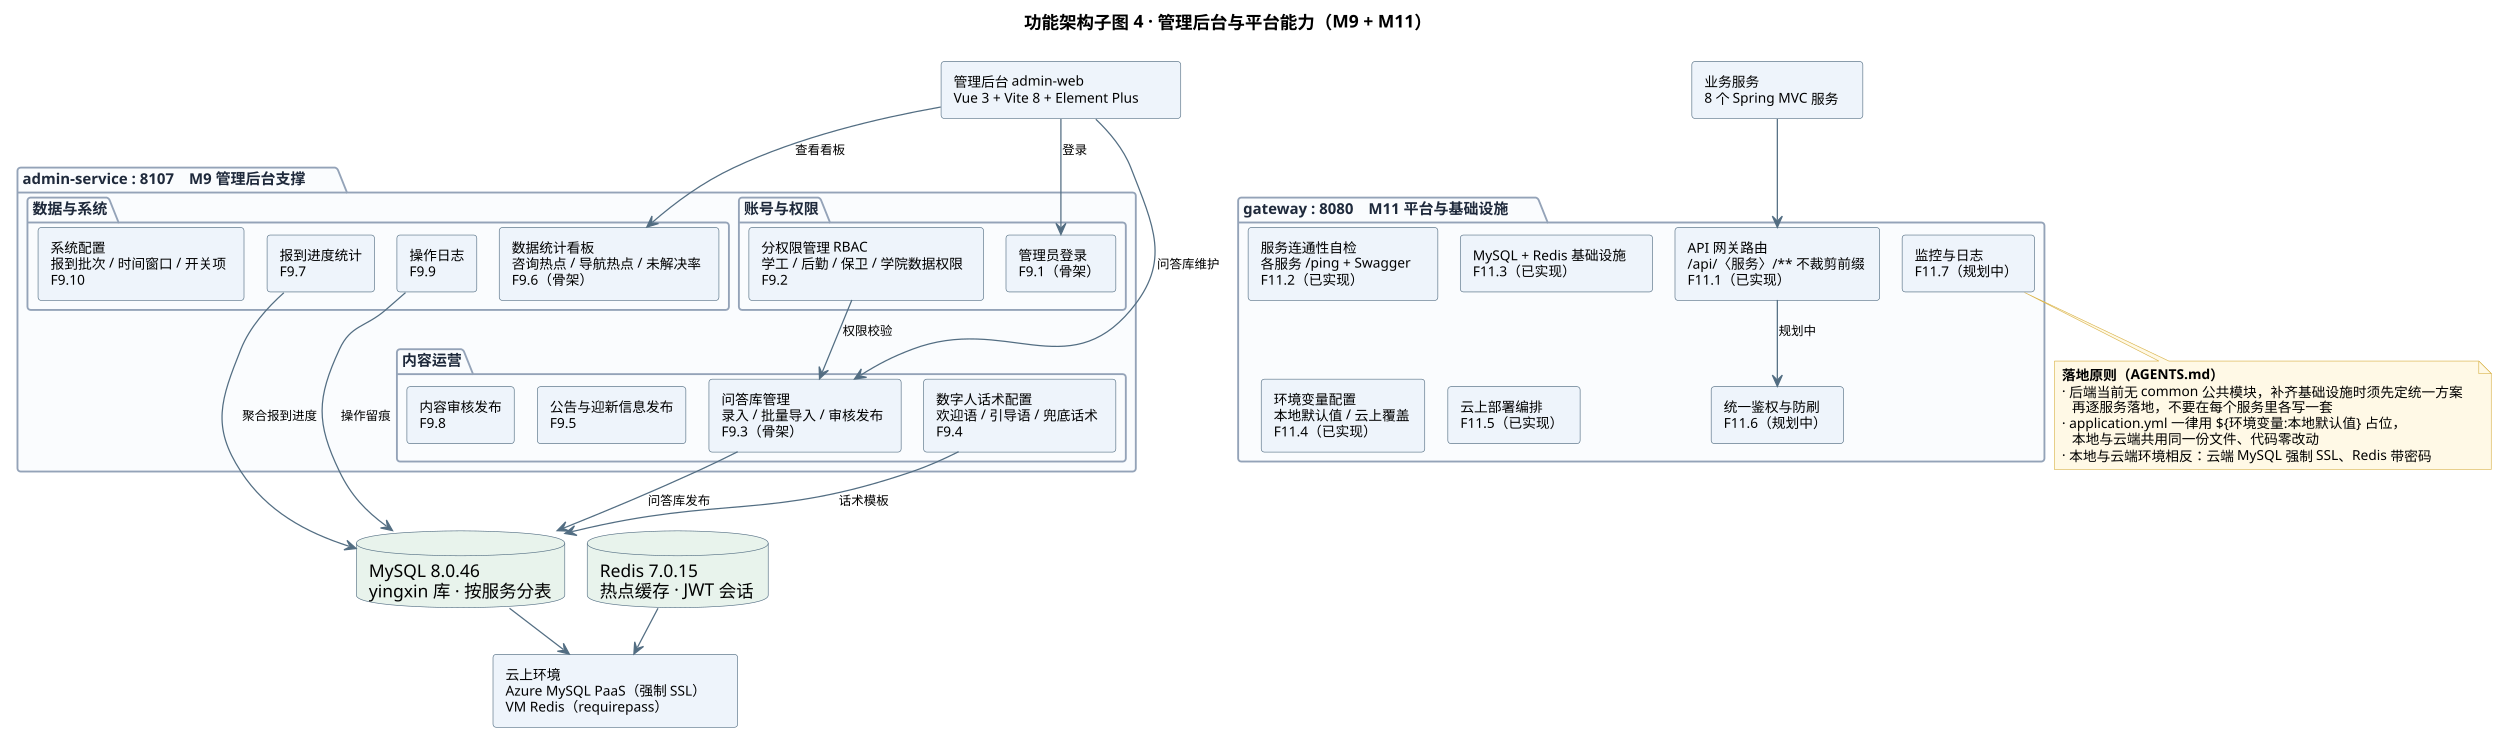
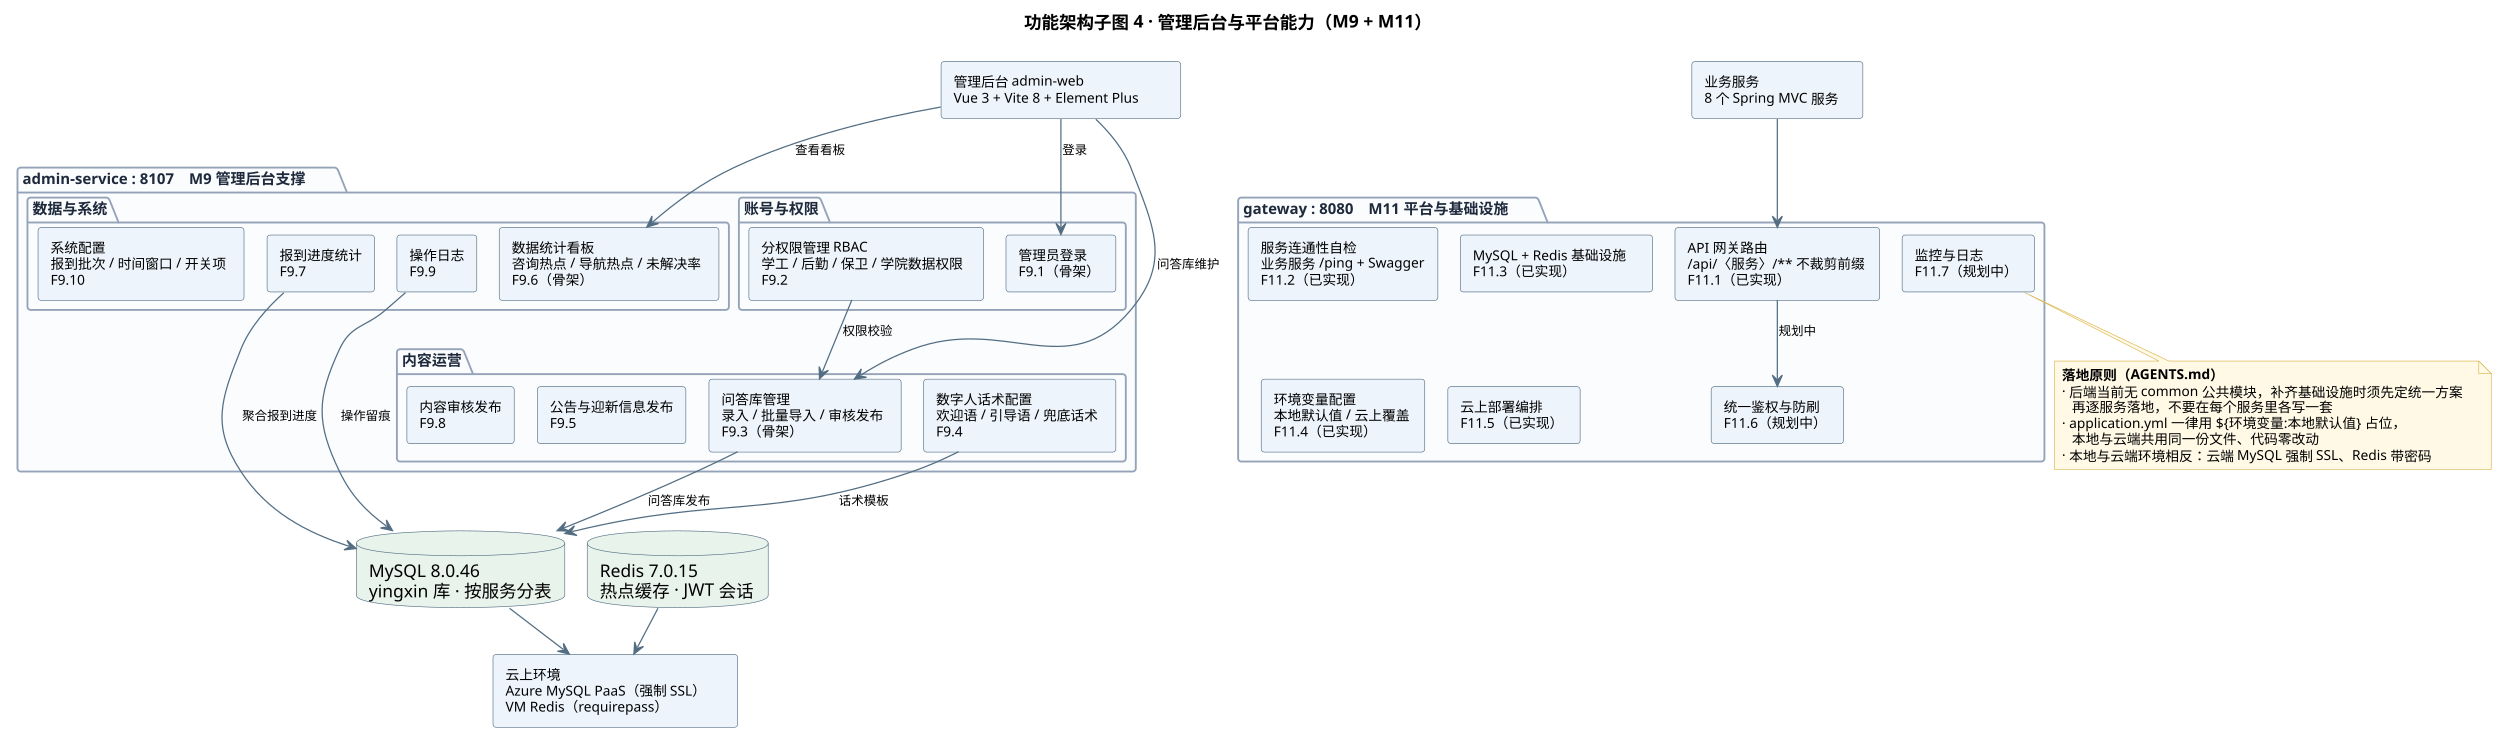
<svg xmlns="http://www.w3.org/2000/svg" contentStyleType="text/css" height="588px" preserveAspectRatio="none" style="width:2003px;height:588px;background:#FFFFFF;" version="1.1" viewBox="0 0 2003 588" width="2003px" zoomAndPan="magnify">
  <defs />
  <g>
    <text fill="#000000" font-family="Microsoft YaHei" font-size="14" font-weight="bold" lengthAdjust="spacing" textLength="346" x="820.5" y="22.995">功能架构子图 4 · 管理后台与平台能力（M9 + M11）</text>
    <g id="cluster_admin-service : 8107　M9 管理后台支撑">
      <path d="M16.5,134.297 L268.5,134.297 A3.75,3.75 0 0 1 271,136.797 L278,154.266 L907.5,154.266 A2.5,2.5 0 0 1 910,156.766 L910,375.297 A2.5,2.5 0 0 1 907.5,377.797 L16.5,377.797 A2.5,2.5 0 0 1 14,375.297 L14,136.797 A2.5,2.5 0 0 1 16.5,134.297 " fill="#FAFCFE" style="stroke:#94A3B8;stroke-width:1.5;" />
      <line style="stroke:#94A3B8;stroke-width:1.5;" x1="14" x2="278" y1="154.266" y2="154.266" />
      <text fill="#1E293B" font-family="Microsoft YaHei" font-size="12" font-weight="bold" lengthAdjust="spacing" textLength="251" x="18" y="147.435">admin-service : 8107　M9 管理后台支撑</text>
    </g>
    <g id="cluster_账号与权限">
      <path d="M594.5,158.297 L655.5,158.297 A3.75,3.75 0 0 1 658,160.797 L665,178.266 L899.5,178.266 A2.5,2.5 0 0 1 902,180.766 L902,245.797 A2.5,2.5 0 0 1 899.5,248.297 L594.5,248.297 A2.5,2.5 0 0 1 592,245.797 L592,160.797 A2.5,2.5 0 0 1 594.5,158.297 " fill="#FAFCFE" style="stroke:#94A3B8;stroke-width:1.5;" />
      <line style="stroke:#94A3B8;stroke-width:1.5;" x1="592" x2="665" y1="178.266" y2="178.266" />
      <text fill="#1E293B" font-family="Microsoft YaHei" font-size="12" font-weight="bold" lengthAdjust="spacing" textLength="60" x="596" y="171.435">账号与权限</text>
    </g>
    <g id="cluster_内容运营">
      <path d="M320.5,279.797 L369.5,279.797 A3.75,3.75 0 0 1 372,282.297 L379,299.766 L899.5,299.766 A2.5,2.5 0 0 1 902,302.266 L902,367.297 A2.5,2.5 0 0 1 899.5,369.797 L320.5,369.797 A2.5,2.5 0 0 1 318,367.297 L318,282.297 A2.5,2.5 0 0 1 320.5,279.797 " fill="#FAFCFE" style="stroke:#94A3B8;stroke-width:1.5;" />
      <line style="stroke:#94A3B8;stroke-width:1.5;" x1="318" x2="379" y1="299.766" y2="299.766" />
      <text fill="#1E293B" font-family="Microsoft YaHei" font-size="12" font-weight="bold" lengthAdjust="spacing" textLength="48" x="322" y="292.935">内容运营</text>
    </g>
    <g id="cluster_数据与系统">
      <path d="M24.5,158.297 L85.5,158.297 A3.75,3.75 0 0 1 88,160.797 L95,178.266 L581.5,178.266 A2.5,2.5 0 0 1 584,180.766 L584,245.797 A2.5,2.5 0 0 1 581.5,248.297 L24.5,248.297 A2.5,2.5 0 0 1 22,245.797 L22,160.797 A2.5,2.5 0 0 1 24.5,158.297 " fill="#FAFCFE" style="stroke:#94A3B8;stroke-width:1.5;" />
      <line style="stroke:#94A3B8;stroke-width:1.5;" x1="22" x2="95" y1="178.266" y2="178.266" />
      <text fill="#1E293B" font-family="Microsoft YaHei" font-size="12" font-weight="bold" lengthAdjust="spacing" textLength="60" x="26" y="171.435">数据与系统</text>
    </g>
    <g id="cluster_gateway : 8080　M11 平台与基础设施">
      <path d="M994.5,158.297 L1230.5,158.297 A3.75,3.75 0 0 1 1233,160.797 L1240,178.266 L1635.5,178.266 A2.5,2.5 0 0 1 1638,180.766 L1638,367.297 A2.5,2.5 0 0 1 1635.5,369.797 L994.5,369.797 A2.5,2.5 0 0 1 992,367.297 L992,160.797 A2.5,2.5 0 0 1 994.5,158.297 " fill="#FAFCFE" style="stroke:#94A3B8;stroke-width:1.5;" />
      <line style="stroke:#94A3B8;stroke-width:1.5;" x1="992" x2="1240" y1="178.266" y2="178.266" />
      <text fill="#1E293B" font-family="Microsoft YaHei" font-size="12" font-weight="bold" lengthAdjust="spacing" textLength="235" x="996" y="171.435">gateway : 8080　M11 平台与基础设施</text>
    </g>
    <g id="elem_ADMINWEB">
      <rect fill="#EEF4FB" height="45.609" rx="2.5" ry="2.5" style="stroke:#526D82;stroke-width:0.5;" width="192" x="754" y="49.297" />
      <text fill="#000000" font-family="Microsoft YaHei" font-size="11" lengthAdjust="spacing" textLength="110" x="764" y="69.507">管理后台 admin-web</text>
      <text fill="#000000" font-family="Microsoft YaHei" font-size="11" lengthAdjust="spacing" textLength="172" x="764" y="82.312">Vue 3 + Vite 8 + Element Plus</text>
    </g>
    <g id="elem_BIZ">
      <rect fill="#EEF4FB" height="45.609" rx="2.5" ry="2.5" style="stroke:#526D82;stroke-width:0.5;" width="137" x="1355.5" y="49.297" />
      <text fill="#000000" font-family="Microsoft YaHei" font-size="11" lengthAdjust="spacing" textLength="44" x="1365.5" y="69.507">业务服务</text>
      <text fill="#000000" font-family="Microsoft YaHei" font-size="11" lengthAdjust="spacing" textLength="117" x="1365.5" y="82.312">8 个 Spring MVC 服务</text>
    </g>
    <g id="elem_DB">
      <path d="M285.5,435.297 C285.5,425.297 369,425.297 369,425.297 C369,425.297 452.5,425.297 452.5,435.297 L452.5,476.891 C452.5,486.891 369,486.891 369,486.891 C369,486.891 285.5,486.891 285.5,476.891 L285.5,435.297 " fill="#E8F3EC" style="stroke:#526D82;stroke-width:0.5;" />
      <path d="M285.5,435.297 C285.5,445.297 369,445.297 369,445.297 C369,445.297 452.5,445.297 452.5,435.297 " fill="none" style="stroke:#526D82;stroke-width:0.5;" />
      <text fill="#000000" font-family="Microsoft YaHei" font-size="14" lengthAdjust="spacing" textLength="94" x="295.5" y="462.292">MySQL 8.0.46</text>
      <text fill="#000000" font-family="Microsoft YaHei" font-size="14" lengthAdjust="spacing" textLength="147" x="295.5" y="478.589">yingxin 库 · 按服务分表</text>
    </g>
    <g id="elem_RD">
      <path d="M470.5,435.297 C470.5,425.297 543,425.297 543,425.297 C543,425.297 615.5,425.297 615.5,435.297 L615.5,476.891 C615.5,486.891 543,486.891 543,486.891 C543,486.891 470.5,486.891 470.5,476.891 L470.5,435.297 " fill="#E8F3EC" style="stroke:#526D82;stroke-width:0.5;" />
      <path d="M470.5,435.297 C470.5,445.297 543,445.297 543,445.297 C543,445.297 615.5,445.297 615.5,435.297 " fill="none" style="stroke:#526D82;stroke-width:0.5;" />
      <text fill="#000000" font-family="Microsoft YaHei" font-size="14" lengthAdjust="spacing" textLength="87" x="480.5" y="462.292">Redis 7.0.15</text>
      <text fill="#000000" font-family="Microsoft YaHei" font-size="14" lengthAdjust="spacing" textLength="125" x="480.5" y="478.589">热点缓存 · JWT 会话</text>
    </g>
    <g id="elem_CLOUD">
      <rect fill="#EEF4FB" height="58.414" rx="2.5" ry="2.5" style="stroke:#526D82;stroke-width:0.5;" width="196" x="395" y="524.297" />
      <text fill="#000000" font-family="Microsoft YaHei" font-size="11" lengthAdjust="spacing" textLength="44" x="405" y="544.507">云上环境</text>
      <text fill="#000000" font-family="Microsoft YaHei" font-size="11" lengthAdjust="spacing" textLength="176" x="405" y="557.312">Azure MySQL PaaS（强制 SSL）</text>
      <text fill="#000000" font-family="Microsoft YaHei" font-size="11" lengthAdjust="spacing" textLength="142" x="405" y="570.117">VM Redis（requirepass）</text>
    </g>
    <g id="elem_GMN41">
      <path d="M1646,289.297 L1646,376.125 A0,0 0 0 0 1646,376.125 L1996,376.125 A0,0 0 0 0 1996,376.125 L1996,299.297 L1986,289.297 L1737.743,289.297 L1622.038,234.354 L1729.743,289.297 L1646,289.297 A0,0 0 0 0 1646,289.297 " fill="#FFF9E6" style="stroke:#D9B34A;stroke-width:0.5;" />
      <path d="M1986,289.297 L1986,299.297 L1996,299.297 L1986,289.297 " fill="#FFF9E6" style="stroke:#D9B34A;stroke-width:0.5;" />
      <text fill="#000000" font-family="Microsoft YaHei" font-size="11" font-weight="bold" lengthAdjust="spacing" textLength="139" x="1652" y="304.507">落地原则（AGENTS.md）</text>
      <text fill="#000000" font-family="Microsoft YaHei" font-size="11" lengthAdjust="spacing" textLength="329" x="1652" y="317.312">· 后端当前无 common 公共模块，补齐基础设施时须先定统一方案</text>
      <text fill="#000000" font-family="Microsoft YaHei" font-size="11" lengthAdjust="spacing" textLength="209" x="1660" y="330.117">再逐服务落地，不要在每个服务里各写一套</text>
      <text fill="#000000" font-family="Microsoft YaHei" font-size="11" lengthAdjust="spacing" textLength="295" x="1652" y="342.921">· application.yml 一律用 ${环境变量:本地默认值} 占位，</text>
      <text fill="#000000" font-family="Microsoft YaHei" font-size="11" lengthAdjust="spacing" textLength="198" x="1660" y="355.726">本地与云端共用同一份文件、代码零改动</text>
      <text fill="#000000" font-family="Microsoft YaHei" font-size="11" lengthAdjust="spacing" textLength="313" x="1652" y="368.531">· 本地与云端环境相反：云端 MySQL 强制 SSL、Redis 带密码</text>
    </g>
    <g id="elem_F91">
      <rect fill="#EEF4FB" height="45.609" rx="2.5" ry="2.5" style="stroke:#526D82;stroke-width:0.5;" width="88" x="806" y="188.297" />
      <text fill="#000000" font-family="Microsoft YaHei" font-size="11" lengthAdjust="spacing" textLength="55" x="816" y="208.507">管理员登录</text>
      <text fill="#000000" font-family="Microsoft YaHei" font-size="11" lengthAdjust="spacing" textLength="68" x="816" y="221.312">F9.1（骨架）</text>
    </g>
    <g id="elem_F92">
      <rect fill="#EEF4FB" height="58.414" rx="2.5" ry="2.5" style="stroke:#526D82;stroke-width:0.5;" width="188" x="600" y="182.297" />
      <text fill="#000000" font-family="Microsoft YaHei" font-size="11" lengthAdjust="spacing" textLength="89" x="610" y="202.507">分权限管理 RBAC</text>
      <text fill="#000000" font-family="Microsoft YaHei" font-size="11" lengthAdjust="spacing" textLength="168" x="610" y="215.312">学工 / 后勤 / 保卫 / 学院数据权限</text>
      <text fill="#000000" font-family="Microsoft YaHei" font-size="11" lengthAdjust="spacing" textLength="24" x="610" y="228.117">F9.2</text>
    </g>
    <g id="elem_F93">
      <rect fill="#EEF4FB" height="58.414" rx="2.5" ry="2.5" style="stroke:#526D82;stroke-width:0.5;" width="154" x="568" y="303.797" />
      <text fill="#000000" font-family="Microsoft YaHei" font-size="11" lengthAdjust="spacing" textLength="55" x="578" y="324.007">问答库管理</text>
      <text fill="#000000" font-family="Microsoft YaHei" font-size="11" lengthAdjust="spacing" textLength="134" x="578" y="336.812">录入 / 批量导入 / 审核发布</text>
      <text fill="#000000" font-family="Microsoft YaHei" font-size="11" lengthAdjust="spacing" textLength="68" x="578" y="349.617">F9.3（骨架）</text>
    </g>
    <g id="elem_F94">
      <rect fill="#EEF4FB" height="58.414" rx="2.5" ry="2.5" style="stroke:#526D82;stroke-width:0.5;" width="154" x="740" y="303.797" />
      <text fill="#000000" font-family="Microsoft YaHei" font-size="11" lengthAdjust="spacing" textLength="77" x="750" y="324.007">数字人话术配置</text>
      <text fill="#000000" font-family="Microsoft YaHei" font-size="11" lengthAdjust="spacing" textLength="134" x="750" y="336.812">欢迎语 / 引导语 / 兜底话术</text>
      <text fill="#000000" font-family="Microsoft YaHei" font-size="11" lengthAdjust="spacing" textLength="24" x="750" y="349.617">F9.4</text>
    </g>
    <g id="elem_F95">
      <rect fill="#EEF4FB" height="45.609" rx="2.5" ry="2.5" style="stroke:#526D82;stroke-width:0.5;" width="119" x="430.5" y="309.797" />
      <text fill="#000000" font-family="Microsoft YaHei" font-size="11" lengthAdjust="spacing" textLength="99" x="440.5" y="330.007">公告与迎新信息发布</text>
      <text fill="#000000" font-family="Microsoft YaHei" font-size="11" lengthAdjust="spacing" textLength="24" x="440.5" y="342.812">F9.5</text>
    </g>
    <g id="elem_F98">
      <rect fill="#EEF4FB" height="45.609" rx="2.5" ry="2.5" style="stroke:#526D82;stroke-width:0.5;" width="86" x="326" y="309.797" />
      <text fill="#000000" font-family="Microsoft YaHei" font-size="11" lengthAdjust="spacing" textLength="66" x="336" y="330.007">内容审核发布</text>
      <text fill="#000000" font-family="Microsoft YaHei" font-size="11" lengthAdjust="spacing" textLength="24" x="336" y="342.812">F9.8</text>
    </g>
    <g id="elem_F96">
      <rect fill="#EEF4FB" height="58.414" rx="2.5" ry="2.5" style="stroke:#526D82;stroke-width:0.5;" width="176" x="400" y="182.297" />
      <text fill="#000000" font-family="Microsoft YaHei" font-size="11" lengthAdjust="spacing" textLength="66" x="410" y="202.507">数据统计看板</text>
      <text fill="#000000" font-family="Microsoft YaHei" font-size="11" lengthAdjust="spacing" textLength="156" x="410" y="215.312">咨询热点 / 导航热点 / 未解决率</text>
      <text fill="#000000" font-family="Microsoft YaHei" font-size="11" lengthAdjust="spacing" textLength="68" x="410" y="228.117">F9.6（骨架）</text>
    </g>
    <g id="elem_F97">
      <rect fill="#EEF4FB" height="45.609" rx="2.5" ry="2.5" style="stroke:#526D82;stroke-width:0.5;" width="86" x="214" y="188.297" />
      <text fill="#000000" font-family="Microsoft YaHei" font-size="11" lengthAdjust="spacing" textLength="66" x="224" y="208.507">报到进度统计</text>
      <text fill="#000000" font-family="Microsoft YaHei" font-size="11" lengthAdjust="spacing" textLength="24" x="224" y="221.312">F9.7</text>
    </g>
    <g id="elem_F99">
      <rect fill="#EEF4FB" height="45.609" rx="2.5" ry="2.5" style="stroke:#526D82;stroke-width:0.5;" width="64" x="318" y="188.297" />
      <text fill="#000000" font-family="Microsoft YaHei" font-size="11" lengthAdjust="spacing" textLength="44" x="328" y="208.507">操作日志</text>
      <text fill="#000000" font-family="Microsoft YaHei" font-size="11" lengthAdjust="spacing" textLength="24" x="328" y="221.312">F9.9</text>
    </g>
    <g id="elem_F910">
      <rect fill="#EEF4FB" height="58.414" rx="2.5" ry="2.5" style="stroke:#526D82;stroke-width:0.5;" width="165" x="30.5" y="182.297" />
      <text fill="#000000" font-family="Microsoft YaHei" font-size="11" lengthAdjust="spacing" textLength="44" x="40.5" y="202.507">系统配置</text>
      <text fill="#000000" font-family="Microsoft YaHei" font-size="11" lengthAdjust="spacing" textLength="145" x="40.5" y="215.312">报到批次 / 时间窗口 / 开关项</text>
      <text fill="#000000" font-family="Microsoft YaHei" font-size="11" lengthAdjust="spacing" textLength="31" x="40.5" y="228.117">F9.10</text>
    </g>
    <g id="elem_G1">
      <rect fill="#EEF4FB" height="58.414" rx="2.5" ry="2.5" style="stroke:#526D82;stroke-width:0.5;" width="164" x="1342" y="182.297" />
      <text fill="#000000" font-family="Microsoft YaHei" font-size="11" lengthAdjust="spacing" textLength="65" x="1352" y="202.507">API 网关路由</text>
      <text fill="#000000" font-family="Microsoft YaHei" font-size="11" lengthAdjust="spacing" textLength="144" x="1352" y="215.312">/api/〈服务〉/** 不裁剪前缀</text>
      <text fill="#000000" font-family="Microsoft YaHei" font-size="11" lengthAdjust="spacing" textLength="86" x="1352" y="228.117">F11.1（已实现）</text>
    </g>
    <g id="elem_G2">
      <rect fill="#EEF4FB" height="58.414" rx="2.5" ry="2.5" style="stroke:#526D82;stroke-width:0.5;" width="152" x="1000" y="182.297" />
      <text fill="#000000" font-family="Microsoft YaHei" font-size="11" lengthAdjust="spacing" textLength="77" x="1010" y="202.507">服务连通性自检</text>
-       <text fill="#000000" font-family="Microsoft YaHei" font-size="11" lengthAdjust="spacing" textLength="132" x="1010" y="215.312">各服务 /ping + Swagger</text>
+       <text fill="#000000" font-family="Microsoft YaHei" font-size="11" lengthAdjust="spacing" textLength="143.23" x="1010" y="215.312">业务服务 /ping + Swagger</text>
      <text fill="#000000" font-family="Microsoft YaHei" font-size="11" lengthAdjust="spacing" textLength="86" x="1010" y="228.117">F11.2（已实现）</text>
    </g>
    <g id="elem_G3">
      <rect fill="#EEF4FB" height="45.609" rx="2.5" ry="2.5" style="stroke:#526D82;stroke-width:0.5;" width="154" x="1170" y="188.297" />
      <text fill="#000000" font-family="Microsoft YaHei" font-size="11" lengthAdjust="spacing" textLength="134" x="1180" y="208.507">MySQL + Redis 基础设施</text>
      <text fill="#000000" font-family="Microsoft YaHei" font-size="11" lengthAdjust="spacing" textLength="86" x="1180" y="221.312">F11.3（已实现）</text>
    </g>
    <g id="elem_G4">
      <rect fill="#EEF4FB" height="58.414" rx="2.5" ry="2.5" style="stroke:#526D82;stroke-width:0.5;" width="131" x="1010.5" y="303.797" />
      <text fill="#000000" font-family="Microsoft YaHei" font-size="11" lengthAdjust="spacing" textLength="66" x="1020.5" y="324.007">环境变量配置</text>
      <text fill="#000000" font-family="Microsoft YaHei" font-size="11" lengthAdjust="spacing" textLength="111" x="1020.5" y="336.812">本地默认值 / 云上覆盖</text>
      <text fill="#000000" font-family="Microsoft YaHei" font-size="11" lengthAdjust="spacing" textLength="86" x="1020.5" y="349.617">F11.4（已实现）</text>
    </g>
    <g id="elem_G5">
      <rect fill="#EEF4FB" height="45.609" rx="2.5" ry="2.5" style="stroke:#526D82;stroke-width:0.5;" width="106" x="1160" y="309.797" />
      <text fill="#000000" font-family="Microsoft YaHei" font-size="11" lengthAdjust="spacing" textLength="66" x="1170" y="330.007">云上部署编排</text>
      <text fill="#000000" font-family="Microsoft YaHei" font-size="11" lengthAdjust="spacing" textLength="86" x="1170" y="342.812">F11.5（已实现）</text>
    </g>
    <g id="elem_G6">
      <rect fill="#EEF4FB" height="45.609" rx="2.5" ry="2.5" style="stroke:#526D82;stroke-width:0.5;" width="106" x="1371" y="309.797" />
      <text fill="#000000" font-family="Microsoft YaHei" font-size="11" lengthAdjust="spacing" textLength="77" x="1381" y="330.007">统一鉴权与防刷</text>
      <text fill="#000000" font-family="Microsoft YaHei" font-size="11" lengthAdjust="spacing" textLength="86" x="1381" y="342.812">F11.6（规划中）</text>
    </g>
    <g id="elem_G7">
      <rect fill="#EEF4FB" height="45.609" rx="2.5" ry="2.5" style="stroke:#526D82;stroke-width:0.5;" width="106" x="1524" y="188.297" />
      <text fill="#000000" font-family="Microsoft YaHei" font-size="11" lengthAdjust="spacing" textLength="55" x="1534" y="208.507">监控与日志</text>
      <text fill="#000000" font-family="Microsoft YaHei" font-size="11" lengthAdjust="spacing" textLength="86" x="1534" y="221.312">F11.7（规划中）</text>
    </g>
    <polygon fill="#526D82" points="850,187.885,854,178.885,850,182.885,846,178.885,850,187.885" style="stroke:#526D82;stroke-width:1.0;" />
    <path d="M850,95.308 C850,120.723 850,156.302 850,181.885 " fill="none" style="stroke:#526D82;stroke-width:1.0;" />
    <text fill="#000000" font-family="Microsoft YaHei" font-size="10" lengthAdjust="spacing" textLength="20" x="851" y="123.579">登录</text>
    <polygon fill="#526D82" points="684.56,303.725,694.308,302.324,688.793,301.065,690.053,295.55,684.56,303.725" style="stroke:#526D82;stroke-width:1.0;" />
    <path d="M877.972,95.526 C888.912,105.984 900.21,119.427 906,134.297 C924.385,181.51 938.499,209.426 906,248.297 C855.31,308.926 804.935,251.886 731,279.797 C715.003,285.836 703.731,291.68 689.64,300.533 " fill="none" style="stroke:#526D82;stroke-width:1.0;" />
    <text fill="#000000" font-family="Microsoft YaHei" font-size="10" lengthAdjust="spacing" textLength="50" x="927" y="215.079">问答库维护</text>
    <polygon fill="#526D82" points="518.183,181.95,527.611,179.102,521.97,178.685,522.388,173.043,518.183,181.95" style="stroke:#526D82;stroke-width:1.0;" />
    <path d="M753.736,85.745 C702.758,94.768 640.095,109.815 588,134.297 C562.344,146.354 541.502,161.846 522.727,178.032 " fill="none" style="stroke:#526D82;stroke-width:1.0;" />
    <text fill="#000000" font-family="Microsoft YaHei" font-size="10" lengthAdjust="spacing" textLength="40" x="637" y="123.579">查看看板</text>
    <polygon fill="#526D82" points="446.376,425.176,456.218,425.537,451.016,423.314,453.239,418.112,446.376,425.176" style="stroke:#526D82;stroke-width:1.0;" />
    <path d="M591.023,361.927 C580.164,367.35 568.776,372.872 558,377.797 C521.713,394.381 486.388,409.122 451.944,422.942 " fill="none" style="stroke:#526D82;stroke-width:1.0;" />
    <text fill="#000000" font-family="Microsoft YaHei" font-size="10" lengthAdjust="spacing" textLength="50" x="519" y="404.579">问答库发布</text>
    <polygon fill="#526D82" points="452.577,427.427,462.3,428.998,457.412,426.151,460.259,421.263,452.577,427.427" style="stroke:#526D82;stroke-width:1.0;" />
    <path d="M768.04,361.896 C756.198,367.829 743.379,373.566 731,377.797 C615.705,417.201 579.449,396.738 461,425.297 C458.224,425.966 461.212,425.149 458.378,425.896 " fill="none" style="stroke:#526D82;stroke-width:1.0;" />
    <text fill="#000000" font-family="Microsoft YaHei" font-size="10" lengthAdjust="spacing" textLength="40" x="672" y="404.579">话术模板</text>
    <polygon fill="#526D82" points="285.356,439.493,278.007,432.936,280.594,437.966,275.564,440.554,285.356,439.493" style="stroke:#526D82;stroke-width:1.0;" />
    <path d="M227.41,234.563 C214.206,246.372 200.057,262.096 193,279.797 C176.869,320.255 169.203,341.317 193,377.797 C213.703,409.535 244.931,426.533 279.642,437.661 " fill="none" style="stroke:#526D82;stroke-width:1.0;" />
    <text fill="#000000" font-family="Microsoft YaHei" font-size="10" lengthAdjust="spacing" textLength="60" x="194" y="336.579">聚合报到进度</text>
    <polygon fill="#526D82" points="314.481,425.115,309.584,416.57,310.447,422.161,304.857,423.024,314.481,425.115" style="stroke:#526D82;stroke-width:1.0;" />
    <path d="M324.901,234.442 C319.659,239.037 314.159,243.836 309,248.297 C292.663,262.422 281.057,260.191 272,279.797 C253.734,319.337 253.12,338.546 272,377.797 C281.203,396.93 292.844,409.268 309.64,421.57 " fill="none" style="stroke:#526D82;stroke-width:1.0;" />
    <text fill="#000000" font-family="Microsoft YaHei" font-size="10" lengthAdjust="spacing" textLength="40" x="273" y="336.579">操作留痕</text>
    <polygon fill="#526D82" points="656.586,303.541,663.702,296.731,658.483,298.915,656.3,293.696,656.586,303.541" style="stroke:#526D82;stroke-width:1.0;" />
    <path d="M682.512,240.314 C674.705,259.354 666.69,278.899 658.862,297.99 " fill="none" style="stroke:#526D82;stroke-width:1.0;" />
    <text fill="#000000" font-family="Microsoft YaHei" font-size="10" lengthAdjust="spacing" textLength="40" x="675" y="268.579">权限校验</text>
    <polygon fill="#526D82" points="1424,182.17,1428,173.17,1424,177.17,1420,173.17,1424,182.17" style="stroke:#526D82;stroke-width:1.0;" />
    <path d="M1424,95.308 C1424,118.907 1424,150.445 1424,176.17 " fill="none" style="stroke:#526D82;stroke-width:1.0;" />
    <polygon fill="#526D82" points="1424,309.538,1428,300.538,1424,304.538,1420,300.538,1424,309.538" style="stroke:#526D82;stroke-width:1.0;" />
    <path d="M1424,240.314 C1424,261.424 1424,283.978 1424,303.538 " fill="none" style="stroke:#526D82;stroke-width:1.0;" />
    <text fill="#000000" font-family="Microsoft YaHei" font-size="10" lengthAdjust="spacing" textLength="30" x="1425" y="268.579">规划中</text>
    <polygon fill="#526D82" points="456.132,524.051,451.42,515.402,452.163,521.01,446.555,521.753,456.132,524.051" style="stroke:#526D82;stroke-width:1.0;" />
    <path d="M408.234,487.356 C423.56,499.097 436.279,508.841 451.369,520.402 " fill="none" style="stroke:#526D82;stroke-width:1.0;" />
    <polygon fill="#526D82" points="507.866,524.051,515.598,517.95,510.195,519.626,508.518,514.224,507.866,524.051" style="stroke:#526D82;stroke-width:1.0;" />
    <path d="M527.18,487.356 C521,499.097 516.745,507.18 510.661,518.741 " fill="none" style="stroke:#526D82;stroke-width:1.0;" />
  </g>
</svg>
